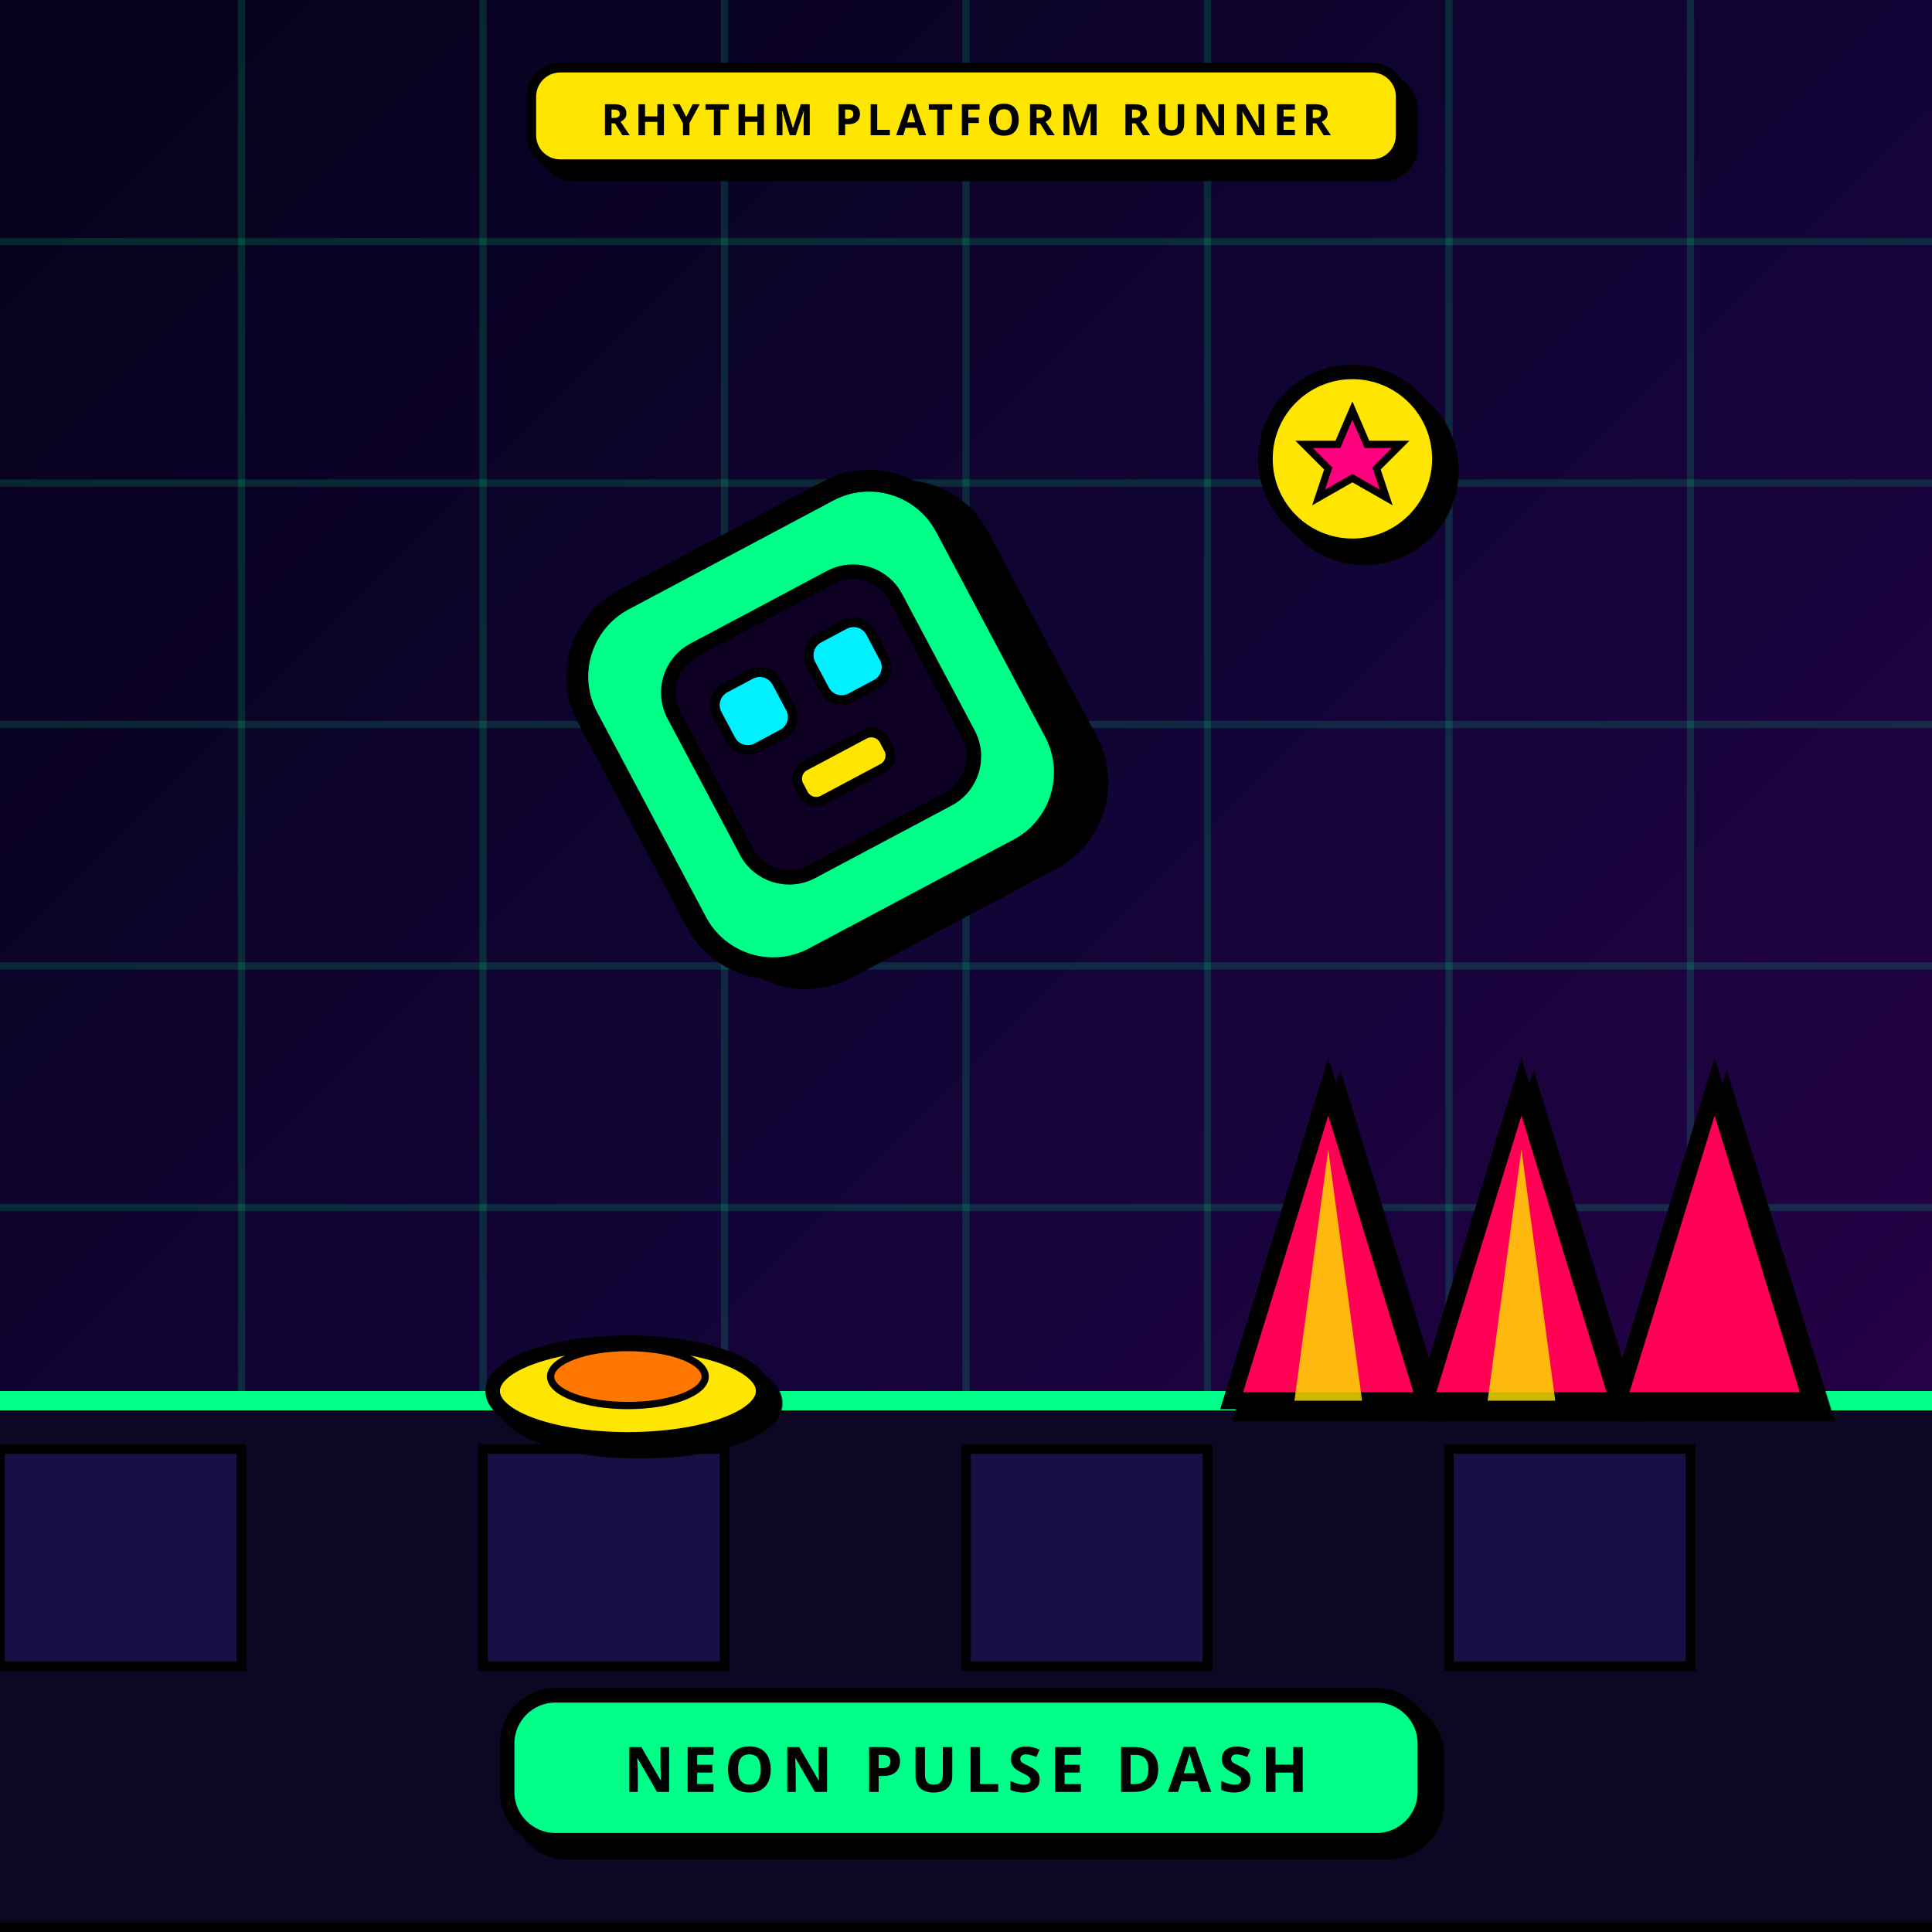
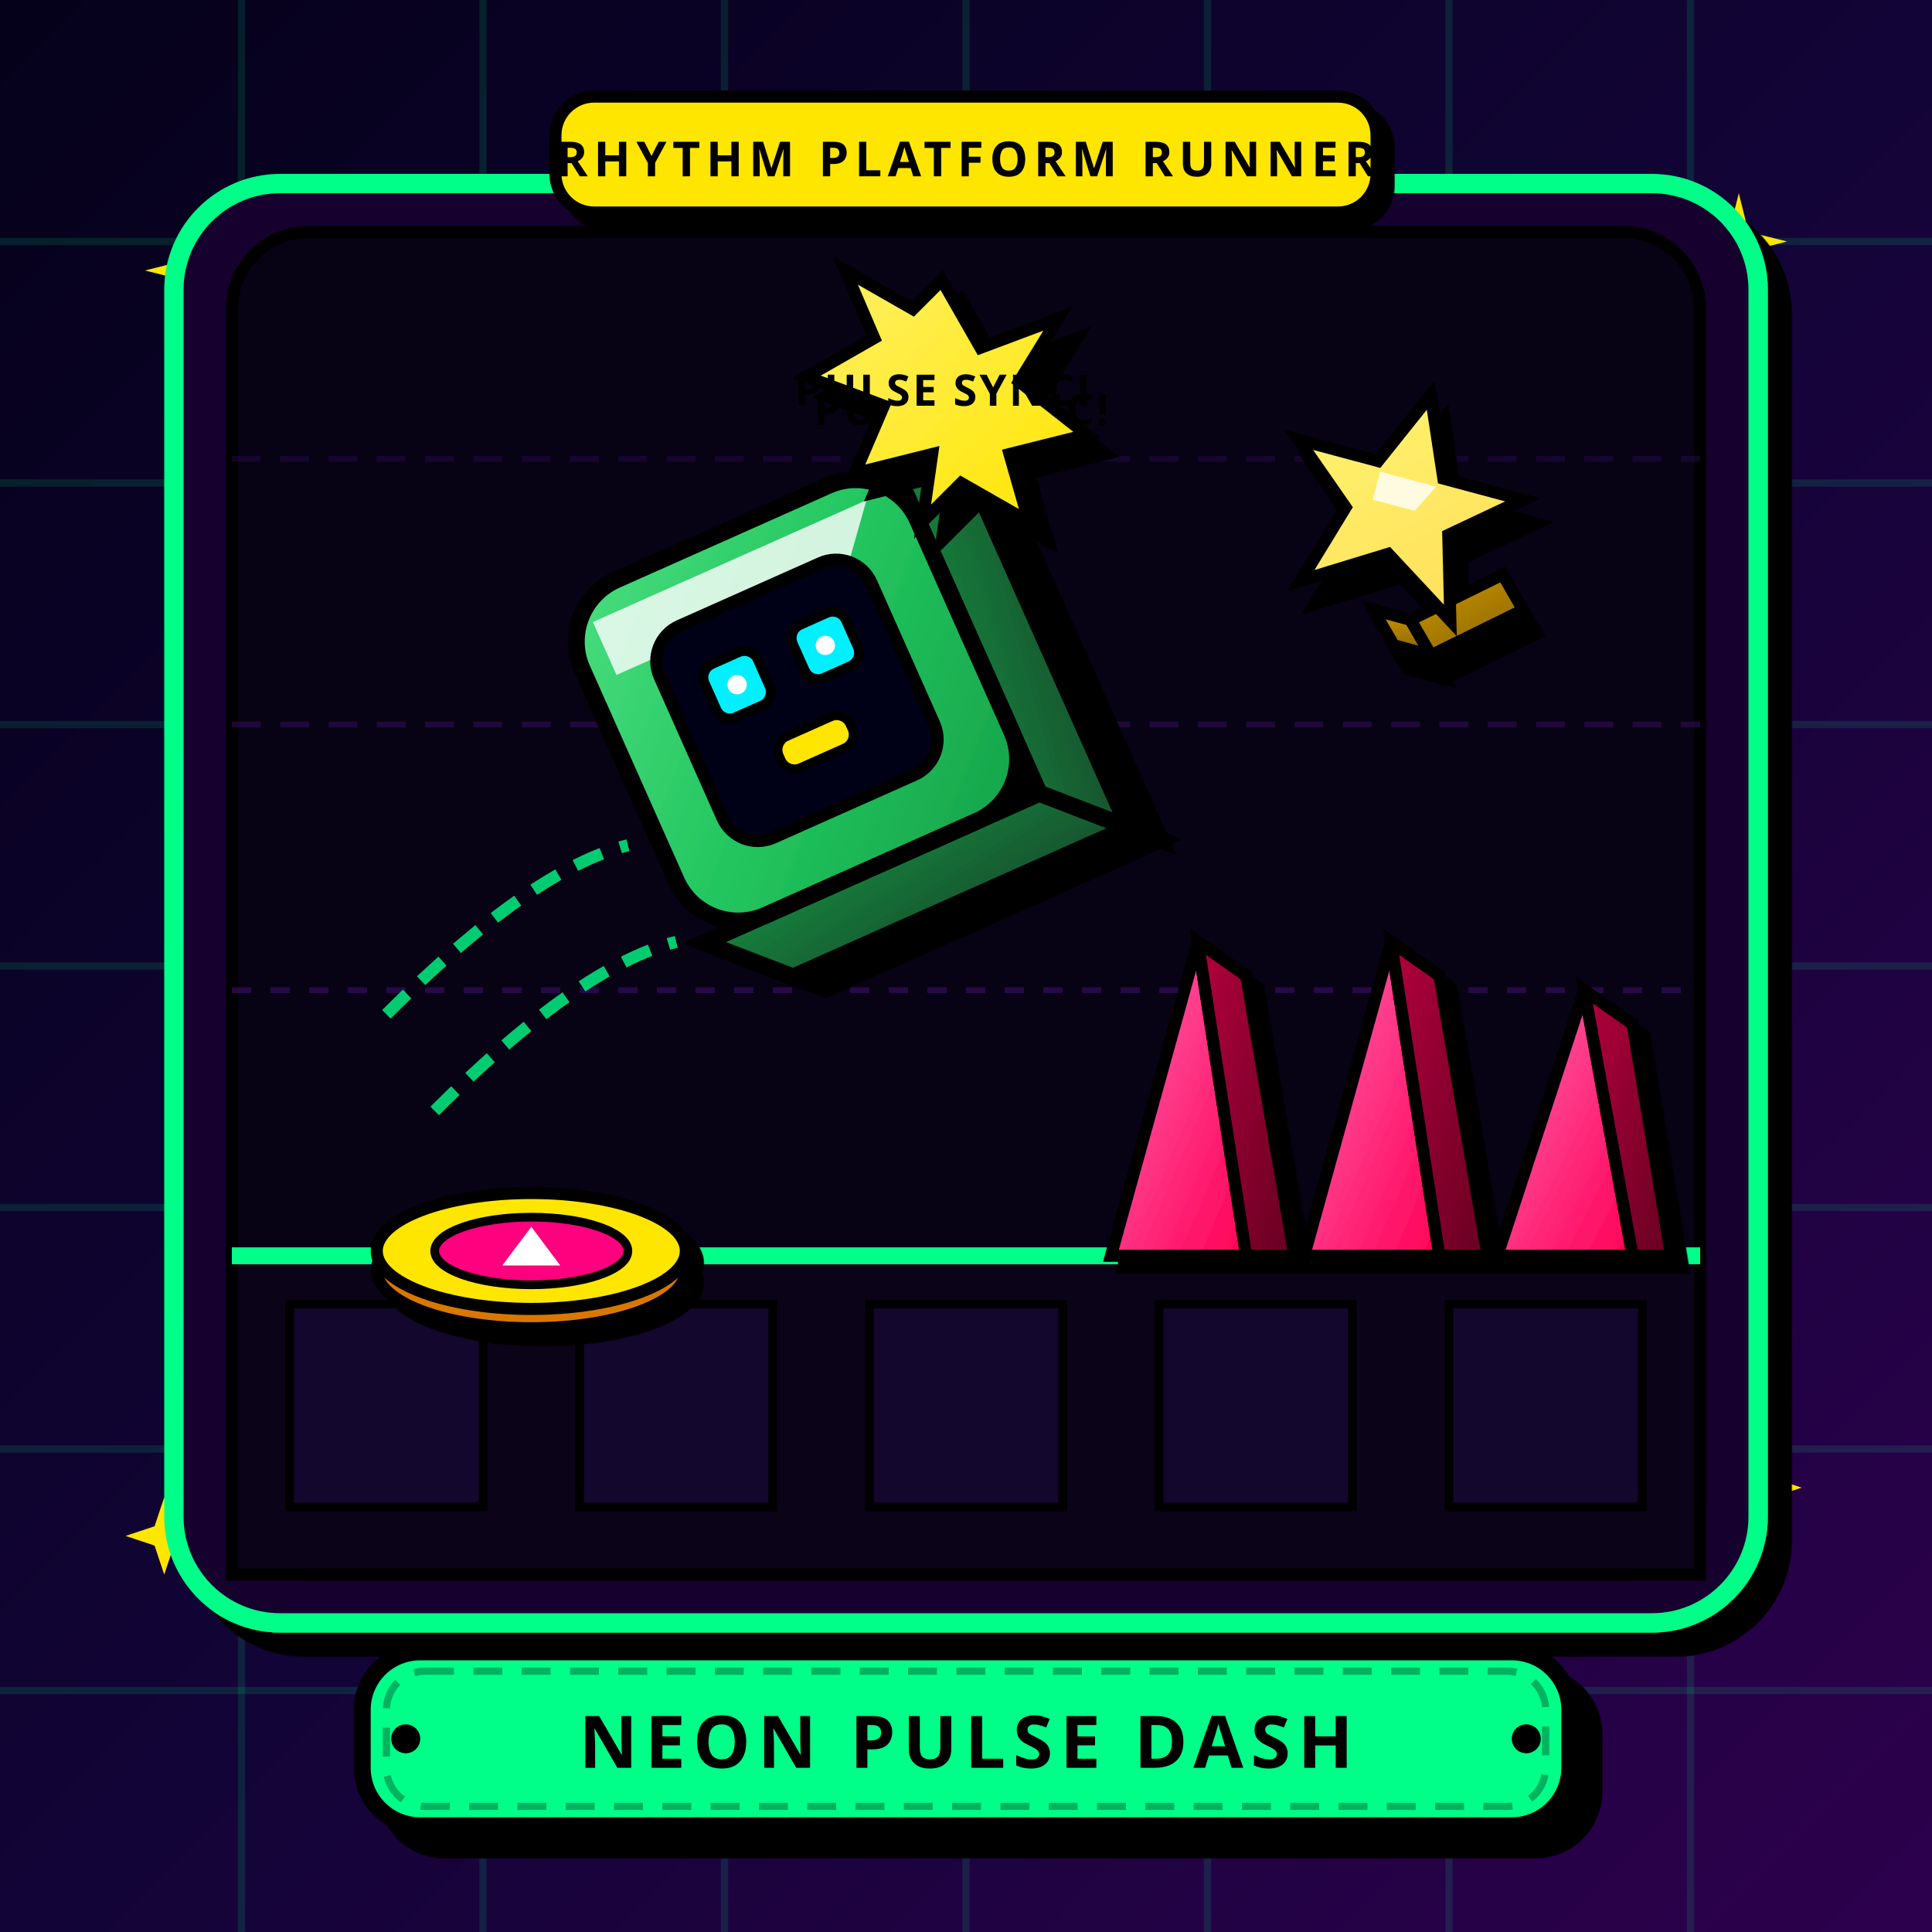
<svg xmlns="http://www.w3.org/2000/svg" viewBox="0 0 400 400" width="100%" height="100%">
  <defs>
    <linearGradient id="geoBgDark" x1="0%" y1="0%" x2="100%" y2="100%">
      <stop offset="0%" stop-color="#05011A" />
      <stop offset="50%" stop-color="#120436" />
      <stop offset="100%" stop-color="#2D004D" />
    </linearGradient>
    <linearGradient id="geoBgLight" x1="0%" y1="0%" x2="100%" y2="100%">
      <stop offset="0%" stop-color="#FFFDF0" />
-       <stop offset="50%" stop-color="#FFF8E7" />
-       <stop offset="100%" stop-color="#ECFDF5" />
+       <stop offset="50%" stop-color="#FAF5FF" />
+       <stop offset="100%" stop-color="#F3E8FF" />
+     </linearGradient>
+     <linearGradient id="cubeFaceLime" x1="0%" y1="0%" x2="100%" y2="100%">
+       <stop offset="0%" stop-color="#4ADE80" />
+       <stop offset="50%" stop-color="#22C55E" />
+       <stop offset="100%" stop-color="#16A34A" />
+     </linearGradient>
+     <linearGradient id="cubeSideLime" x1="0%" y1="0%" x2="100%" y2="100%">
+       <stop offset="0%" stop-color="#15803D" />
+       <stop offset="100%" stop-color="#14532D" />
+     </linearGradient>
+     <linearGradient id="spikeFacePink" x1="0%" y1="0%" x2="100%" y2="100%">
+       <stop offset="0%" stop-color="#FF66B2" />
+       <stop offset="100%" stop-color="#FF0055" />
+     </linearGradient>
+     <linearGradient id="spikeSidePink" x1="0%" y1="0%" x2="100%" y2="100%">
+       <stop offset="0%" stop-color="#B3003C" />
+       <stop offset="100%" stop-color="#660022" />
+     </linearGradient>
+     <linearGradient id="starFaceGold" x1="0%" y1="0%" x2="100%" y2="100%">
+       <stop offset="0%" stop-color="#FFF570" />
+       <stop offset="100%" stop-color="#FFDE59" />
+     </linearGradient>
+     <linearGradient id="starSideGold" x1="0%" y1="0%" x2="100%" y2="100%">
+       <stop offset="0%" stop-color="#D49B00" />
+       <stop offset="100%" stop-color="#805D00" />
+     </linearGradient>
+     <linearGradient id="badgeGold" x1="0%" y1="0%" x2="100%" y2="100%">
+       <stop offset="0%" stop-color="#FFF066" />
+       <stop offset="100%" stop-color="#FFE600" />
    </linearGradient>
    <filter id="brutalShadow" x="-10%" y="-10%" width="130%" height="130%">
+       <feDropShadow dx="4" dy="4" stdDeviation="0" flood-color="#000000" flood-opacity="1" />
+     </filter>
+     <filter id="brutalShadowLg" x="-15%" y="-15%" width="135%" height="135%">
      <feDropShadow dx="5" dy="5" stdDeviation="0" flood-color="#000000" flood-opacity="1" />
    </filter>
    <filter id="brutalShadowSm" x="-10%" y="-10%" width="130%" height="130%">
      <feDropShadow dx="2.5" dy="2.5" stdDeviation="0" flood-color="#000000" flood-opacity="1" />
    </filter>
+     <filter id="cubeGlow" x="-20%" y="-20%" width="140%" height="140%">
+       <feDropShadow dx="0" dy="0" stdDeviation="6" flood-color="#00FF88" flood-opacity="0.85" />
+     </filter>
  </defs>
  <style>
    .theme-bg { fill: url(#geoBgDark); }
-     .theme-grid-line { stroke: #00FF88; stroke-opacity: 0.15; }
-     .theme-floor { fill: #0D0724; stroke: #000000; }
-     .theme-tile { fill: #1A0F44; stroke: #000000; }
-     .theme-cube-face { fill: #0D0221; stroke: #000000; }
+     .theme-grid-line { stroke: #00FF88; stroke-opacity: 0.12; }
+     .theme-frame-bg { fill: #13052E; stroke: #00FF88; }
+     .theme-stage-grid { stroke: #2E0B54; }
+     .theme-floor { fill: #0B0317; stroke: #000000; }
+     .theme-cube-inner { fill: #060212; stroke: #000000; }
    .theme-badge-rect { fill: #00FF88; stroke: #000000; }
    .theme-badge-text { fill: #000000; }
    .theme-tag-rect { fill: #FFE600; stroke: #000000; }
    .theme-tag-text { fill: #000000; }

    @media (prefers-color-scheme: light) {
      .theme-bg { fill: url(#geoBgLight); }
-       .theme-grid-line { stroke: #000000; stroke-opacity: 0.1; }
-       .theme-floor { fill: #FFFFFF; stroke: #000000; }
-       .theme-tile { fill: #F1F5F9; stroke: #000000; }
-       .theme-cube-face { fill: #FFFFFF; stroke: #000000; }
+       .theme-grid-line { stroke: #000000; stroke-opacity: 0.08; }
+       .theme-frame-bg { fill: #FFFFFF; stroke: #000000; }
+       .theme-stage-grid { stroke: #E2E8F0; }
+       .theme-floor { fill: #F1F5F9; stroke: #000000; }
+       .theme-cube-inner { fill: #FFFFFF; stroke: #000000; }
      .theme-badge-rect { fill: #00FF88; stroke: #000000; }
      .theme-badge-text { fill: #000000; }
      .theme-tag-rect { fill: #FFE600; stroke: #000000; }
      .theme-tag-text { fill: #000000; }
    }
  </style>
  <rect width="400" height="400" class="theme-bg" />
  <g class="theme-grid-line" stroke-width="1.5">
    <line x1="0" y1="50" x2="400" y2="50" />
    <line x1="0" y1="100" x2="400" y2="100" />
    <line x1="0" y1="150" x2="400" y2="150" />
    <line x1="0" y1="200" x2="400" y2="200" />
    <line x1="0" y1="250" x2="400" y2="250" />
+     <line x1="0" y1="300" x2="400" y2="300" />
+     <line x1="0" y1="350" x2="400" y2="350" />
    <line x1="50" y1="0" x2="50" y2="400" />
    <line x1="100" y1="0" x2="100" y2="400" />
    <line x1="150" y1="0" x2="150" y2="400" />
    <line x1="200" y1="0" x2="200" y2="400" />
    <line x1="250" y1="0" x2="250" y2="400" />
    <line x1="300" y1="0" x2="300" y2="400" />
    <line x1="350" y1="0" x2="350" y2="400" />
  </g>
-   <g transform="translate(0, 290)">
-     <rect x="-10" y="0" width="420" height="110" class="theme-floor" stroke-width="4" />
-     <line x1="0" y1="0" x2="400" y2="0" stroke="#00FF88" stroke-width="4" />
-     <rect x="0" y="10" width="50" height="45" class="theme-tile" stroke-width="2" />
-     <rect x="100" y="10" width="50" height="45" class="theme-tile" stroke-width="2" />
-     <rect x="200" y="10" width="50" height="45" class="theme-tile" stroke-width="2" />
-     <rect x="300" y="10" width="50" height="45" class="theme-tile" stroke-width="2" />
+   <g fill="#FFE600">
+     <polygon points="40,46 42,54 50,56 42,58 40,66 38,58 30,56 38,54" />
+     <polygon points="360,40 362,48 370,50 362,52 360,60 358,52 350,50 358,48" />
+     <polygon points="365,300 367,306 373,308 367,310 365,316 363,310 357,308 363,306" />
+     <polygon points="34,310 36,316 42,318 36,320 34,326 32,320 26,318 32,316" />
+   </g>
+   <g filter="url(#brutalShadowLg)">
+     <rect x="36" y="38" width="328" height="298" rx="22" class="theme-frame-bg" stroke-width="4" />
+   </g>
+   <rect x="48" y="48" width="304" height="278" rx="16" fill="#070214" stroke="#000000" stroke-width="2.5" />
+   <g class="theme-stage-grid" stroke-width="1.2">
+     <line x1="48" y1="95" x2="352" y2="95" stroke-dasharray="6,4" opacity="0.4" />
+     <line x1="48" y1="150" x2="352" y2="150" stroke-dasharray="6,4" opacity="0.6" />
+     <line x1="48" y1="205" x2="352" y2="205" stroke-dasharray="4,4" opacity="0.8" />
+   </g>
+   <g>
+     <polygon points="48,260 352,260 352,326 48,326" class="theme-floor" stroke-width="2.5" />
+     <line x1="48" y1="260" x2="352" y2="260" stroke="#00FF88" stroke-width="3.5" />
+     <rect x="60" y="270" width="40" height="42" fill="#14072E" stroke="#000000" stroke-width="1.8" />
+     <rect x="120" y="270" width="40" height="42" fill="#14072E" stroke="#000000" stroke-width="1.8" />
+     <rect x="180" y="270" width="40" height="42" fill="#14072E" stroke="#000000" stroke-width="1.8" />
+     <rect x="240" y="270" width="40" height="42" fill="#14072E" stroke="#000000" stroke-width="1.8" />
+     <rect x="300" y="270" width="40" height="42" fill="#14072E" stroke="#000000" stroke-width="1.8" />
+   </g>
+   <g transform="translate(110, 255)" filter="url(#brutalShadowSm)">
+     <ellipse cx="0" cy="8" rx="32" ry="12" fill="#D97706" stroke="#000000" stroke-width="2.5" />
+     <ellipse cx="0" cy="4" rx="32" ry="12" fill="#FFE600" stroke="#000000" stroke-width="2.5" />
+     <ellipse cx="0" cy="4" rx="20" ry="7" fill="#FF007F" stroke="#000000" stroke-width="1.8" />
+     <polygon points="0,-1 6,7 -6,7" fill="#FFFFFF" />
  </g>
  <g filter="url(#brutalShadowSm)">
-     <polygon points="255,290 275,225 295,290" fill="#FF0055" stroke="#000000" stroke-width="3.5" />
-     <polygon points="268,290 275,238 282,290" fill="#FFE600" opacity="0.8" />
-     <polygon points="295,290 315,225 335,290" fill="#FF0055" stroke="#000000" stroke-width="3.5" />
-     <polygon points="308,290 315,238 322,290" fill="#FFE600" opacity="0.8" />
-     <polygon points="335,290 355,225 375,290" fill="#FF0055" stroke="#000000" stroke-width="3.5" />
+     <g stroke="#000000" stroke-width="2.5">
+       <polygon points="230,260 248,195 258,260" fill="url(#spikeFacePink)" />
+       <polygon points="248,195 258,202 268,260 258,260" fill="url(#spikeSidePink)" />
+     </g>
+     <g stroke="#000000" stroke-width="2.5">
+       <polygon points="270,260 288,195 298,260" fill="url(#spikeFacePink)" />
+       <polygon points="288,195 298,202 308,260 298,260" fill="url(#spikeSidePink)" />
+     </g>
+     <g stroke="#000000" stroke-width="2.5">
+       <polygon points="310,260 328,205 338,260" fill="url(#spikeFacePink)" />
+       <polygon points="328,205 338,212 346,260 338,260" fill="url(#spikeSidePink)" />
+     </g>
  </g>
-   <g transform="translate(130, 280)" filter="url(#brutalShadowSm)">
-     <ellipse cx="0" cy="8" rx="28" ry="10" fill="#FFE600" stroke="#000000" stroke-width="3" />
-     <ellipse cx="0" cy="5" rx="16" ry="6" fill="#FF7700" stroke="#000000" stroke-width="1.5" />
+   <g transform="translate(290, 105) rotate(15)" filter="url(#brutalShadow)">
+     <g stroke="#000000" stroke-width="2.5">
+       <polygon points="0,22 6,28 14,28 8,22" fill="url(#starSideGold)" />
+       <polygon points="24,8 30,14 14,28 8,22" fill="url(#starSideGold)" />
+       <polygon points="0,-24 7,-8 24,-8 11,3 16,20 0,10 -16,20 -11,3 -24,-8 -7,-8" fill="url(#starFaceGold)" />
+     </g>
+     <polygon points="-6,-6 6,-6 3,0 -6,0" fill="#FFFFFF" opacity="0.8" />
  </g>
-   <g transform="translate(170, 150) rotate(-28)" filter="url(#brutalShadow)">
-     <rect x="-42" y="-42" width="84" height="84" rx="18" fill="#00FF88" stroke="#000000" stroke-width="4.5" />
-     <rect x="-26" y="-26" width="52" height="52" rx="10" class="theme-cube-face" stroke-width="3" />
-     <rect x="-18" y="-16" width="14" height="14" rx="4" fill="#00F0FF" stroke="#000000" stroke-width="2" />
-     <rect x="4" y="-16" width="14" height="14" rx="4" fill="#00F0FF" stroke="#000000" stroke-width="2" />
-     <rect x="-10" y="6" width="20" height="8" rx="3" fill="#FFE600" stroke="#000000" stroke-width="2" />
+   <g transform="translate(165, 145) rotate(-24)" filter="url(#brutalShadowLg)">
+     <g stroke="#000000" stroke-width="3.5">
+       <polygon points="38,-38 52,-24 52,52 38,38" fill="url(#cubeSideLime)" />
+       <polygon points="-38,38 -24,52 52,52 38,38" fill="url(#cubeSideLime)" />
+       <rect x="-38" y="-38" width="76" height="76" rx="14" fill="url(#cubeFaceLime)" />
+     </g>
+     <polygon points="-32,-32 30,-32 20,-20 -32,-20" fill="#FFFFFF" opacity="0.8" />
+     <rect x="-24" y="-24" width="48" height="48" rx="8" class="theme-cube-inner" stroke-width="2.5" />
+     <rect x="-16" y="-14" width="12" height="12" rx="3" fill="#00F0FF" stroke="#000000" stroke-width="2" />
+     <circle cx="-10" cy="-8" r="2" fill="#FFFFFF" />
+     <rect x="4" y="-14" width="12" height="12" rx="3" fill="#00F0FF" stroke="#000000" stroke-width="2" />
+     <circle cx="10" cy="-8" r="2" fill="#FFFFFF" />
+     <rect x="-8" y="6" width="16" height="7" rx="3" fill="#FFE600" stroke="#000000" stroke-width="1.8" />
  </g>
-   <g transform="translate(280, 95)" filter="url(#brutalShadowSm)">
-     <circle cx="0" cy="0" r="18" fill="#FFE600" stroke="#000000" stroke-width="3" />
-     <polygon points="0,-10 3,-3 10,-3 5,2 7,8 0,4 -7,8 -5,2 -10,-3 -3,-3" fill="#FF007F" stroke="#000000" stroke-width="1.5" />
+   <g stroke="#00FF88" stroke-width="2.5" fill="none" opacity="0.8">
+     <path d="M 80,210 Q 110,180 130,175" stroke-dasharray="6,4" />
+     <path d="M 90,230 Q 120,200 140,195" stroke-dasharray="6,4" />
  </g>
-   <g transform="translate(200, 24)" filter="url(#brutalShadowSm)">
-     <rect x="-90" y="-10" width="180" height="20" rx="6" class="theme-tag-rect" stroke-width="2" />
-     <text x="0" y="4" class="theme-tag-text" font-family="'Impact', 'Arial Black', sans-serif" font-size="9" font-weight="900" text-anchor="middle" letter-spacing="1">RHYTHM PLATFORM RUNNER</text>
+   <g transform="translate(195, 80)" filter="url(#brutalShadow)">
+     <polygon points="0,-22 8,-8 24,-14 16,-1 30,10 14,14 18,28 4,20 -4,28 -2,14 -18,18 -12,4 -28,-2 -14,-10 -20,-24 -6,-16" fill="url(#badgeGold)" stroke="#000000" stroke-width="2.5" />
+     <text x="0" y="4" font-family="'Impact', 'Arial Black', sans-serif" font-weight="900" font-size="9" fill="#000000" text-anchor="middle" letter-spacing="0.5">
+       PULSE SYNC!
+     </text>
  </g>
-   <g transform="translate(200, 366)" filter="url(#brutalShadowSm)">
-     <rect x="-95" y="-15" width="190" height="30" rx="10" class="theme-badge-rect" stroke-width="3" />
-     <text x="0" y="5" class="theme-badge-text" font-family="'Impact', 'Arial Black', sans-serif" font-size="13" font-weight="900" text-anchor="middle" letter-spacing="1.5">NEON PULSE DASH</text>
+   <g transform="translate(200, 32)" filter="url(#brutalShadowSm)">
+     <rect x="-85" y="-12" width="170" height="24" rx="8" class="theme-tag-rect" stroke-width="2.5" />
+     <text x="0" y="4.5" class="theme-tag-text" font-family="'Impact', 'Arial Black', sans-serif" font-weight="900" font-size="10" text-anchor="middle" letter-spacing="1.2">
+       RHYTHM PLATFORM RUNNER
+     </text>
  </g>
+   <g transform="translate(200, 360)" filter="url(#brutalShadowLg)">
+     <rect x="-125" y="-18" width="250" height="36" rx="12" class="theme-badge-rect" stroke-width="3.5" />
+     <rect x="-120" y="-14" width="240" height="28" rx="8" fill="none" stroke="#000000" stroke-width="1.5" stroke-dasharray="6,4" opacity="0.3" />
+     <text x="0" y="6" class="theme-badge-text" font-family="'Impact', 'Arial Black', sans-serif" font-weight="900" font-size="15" text-anchor="middle" letter-spacing="1.5">
+       NEON PULSE DASH
+     </text>
+   </g>
+   <circle cx="84" cy="360" r="3" fill="#000000" />
+   <circle cx="316" cy="360" r="3" fill="#000000" />
</svg>
